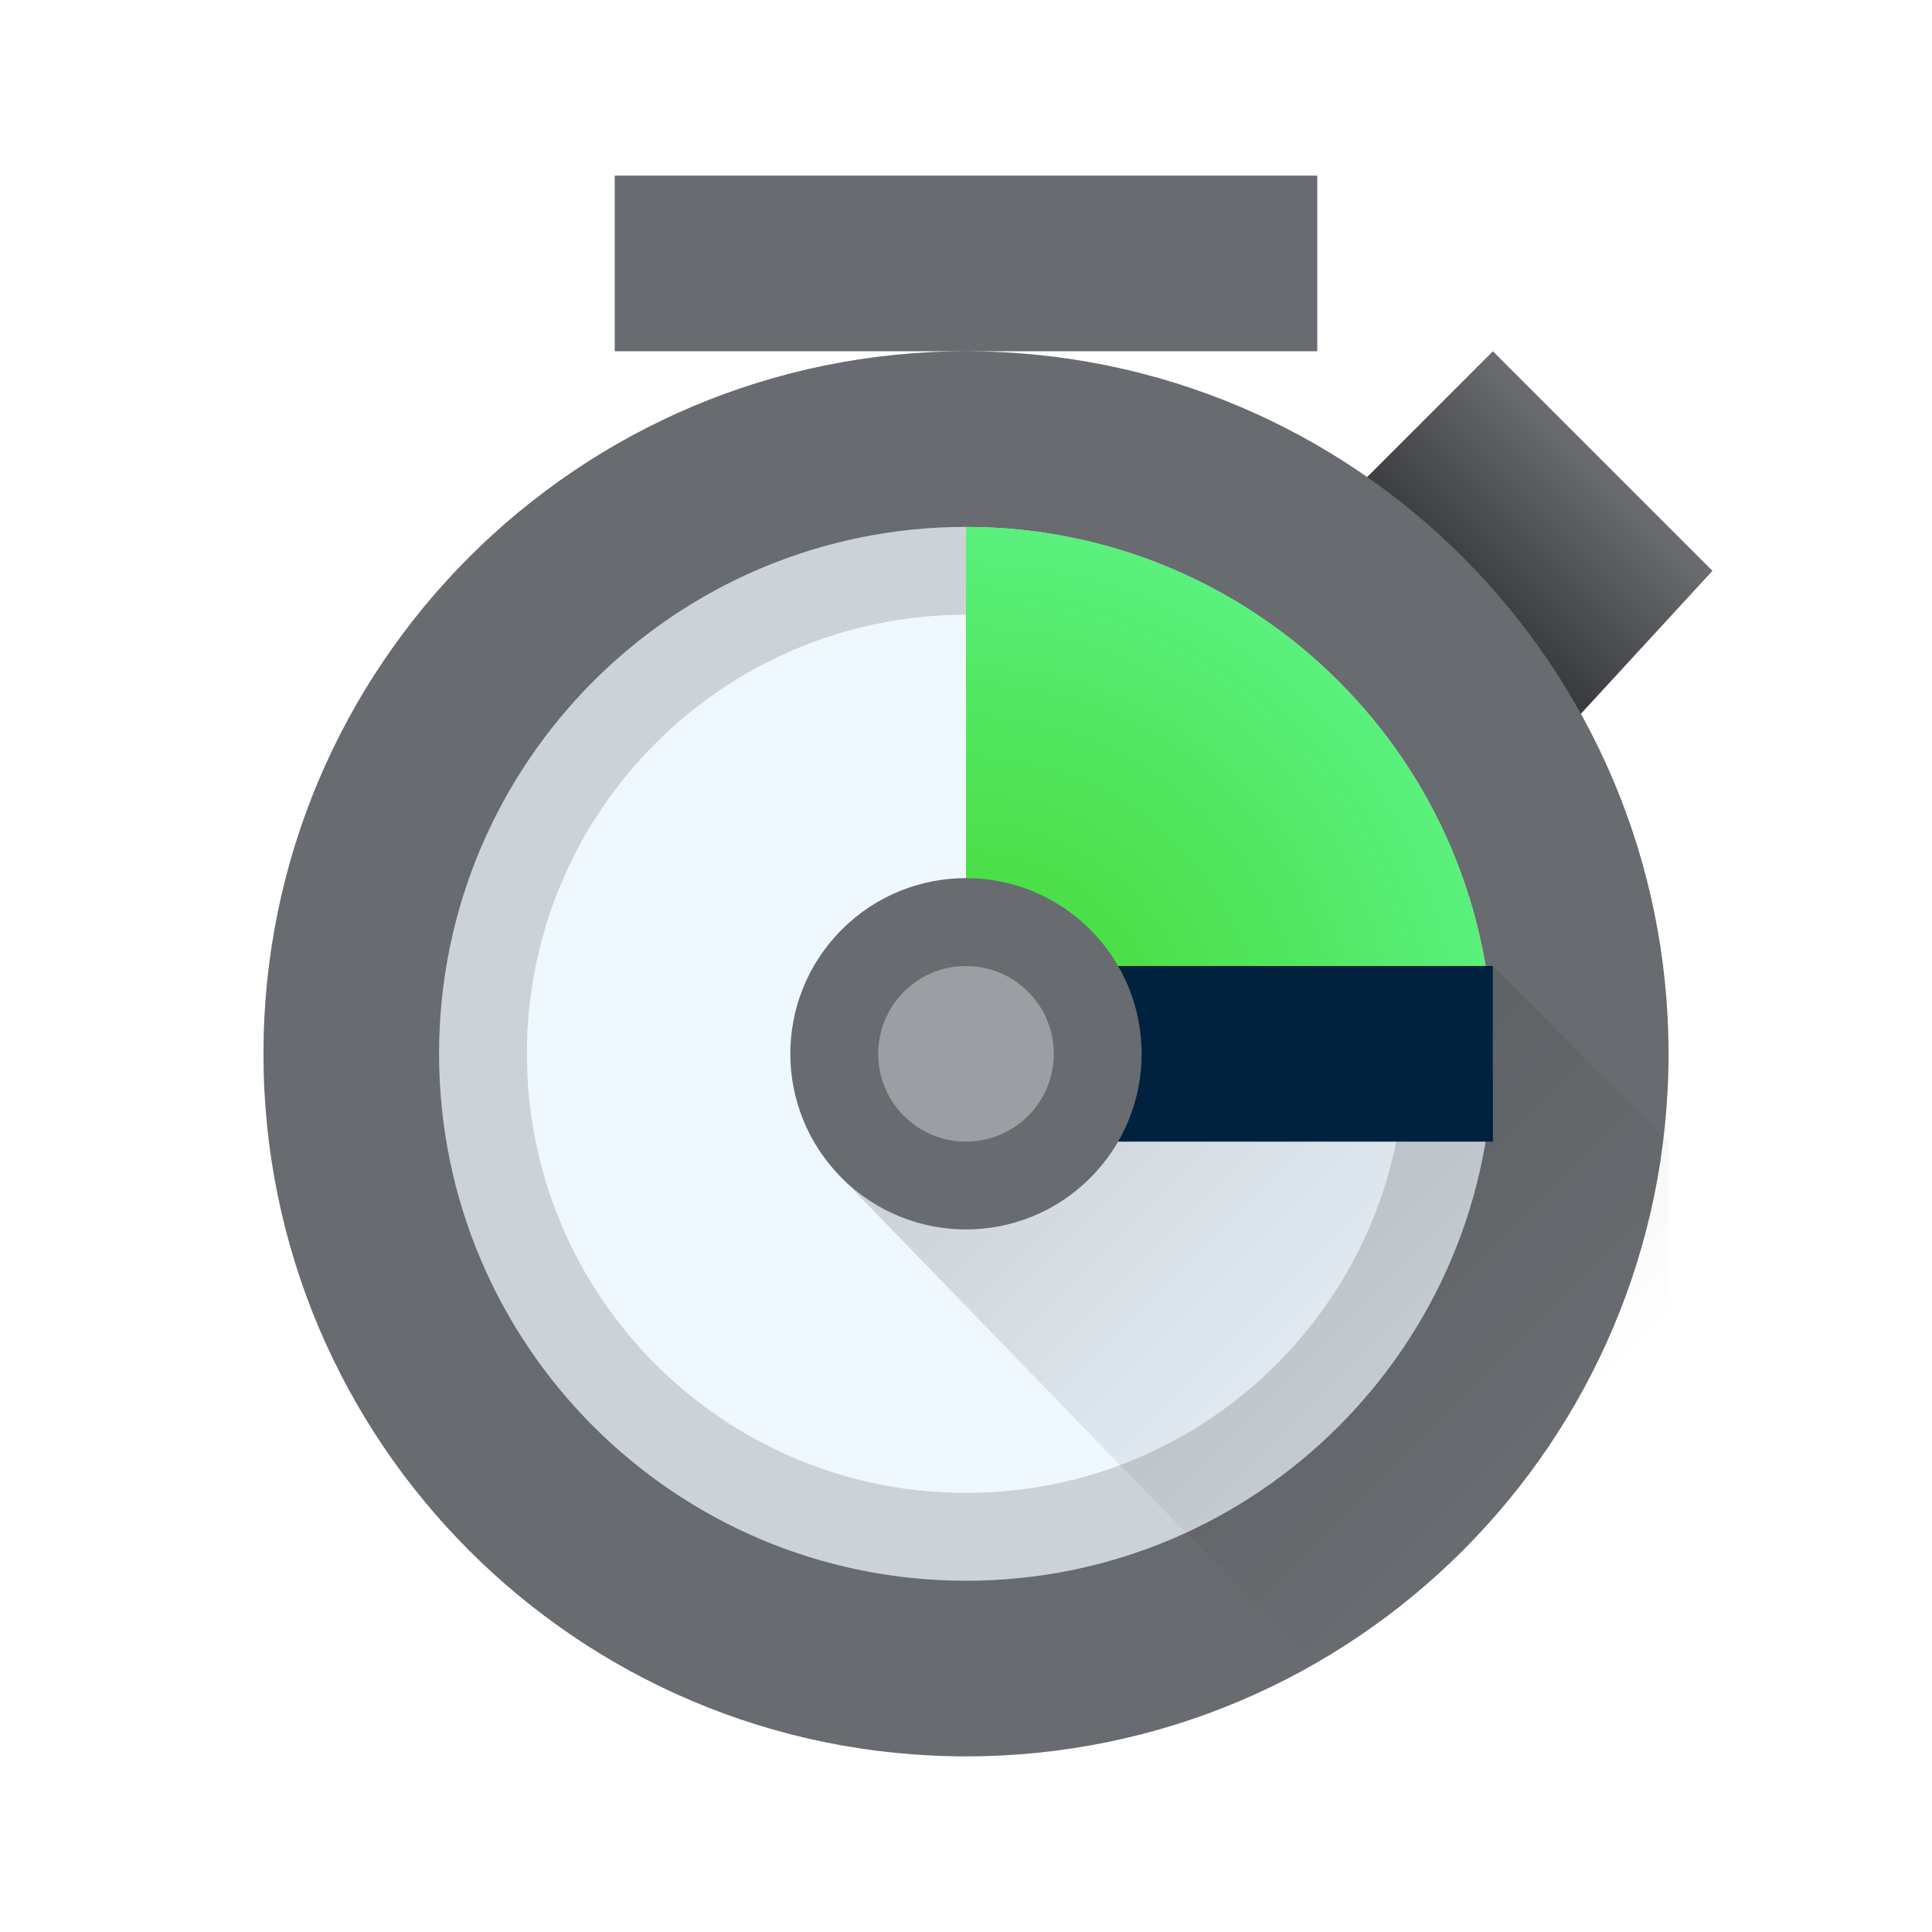
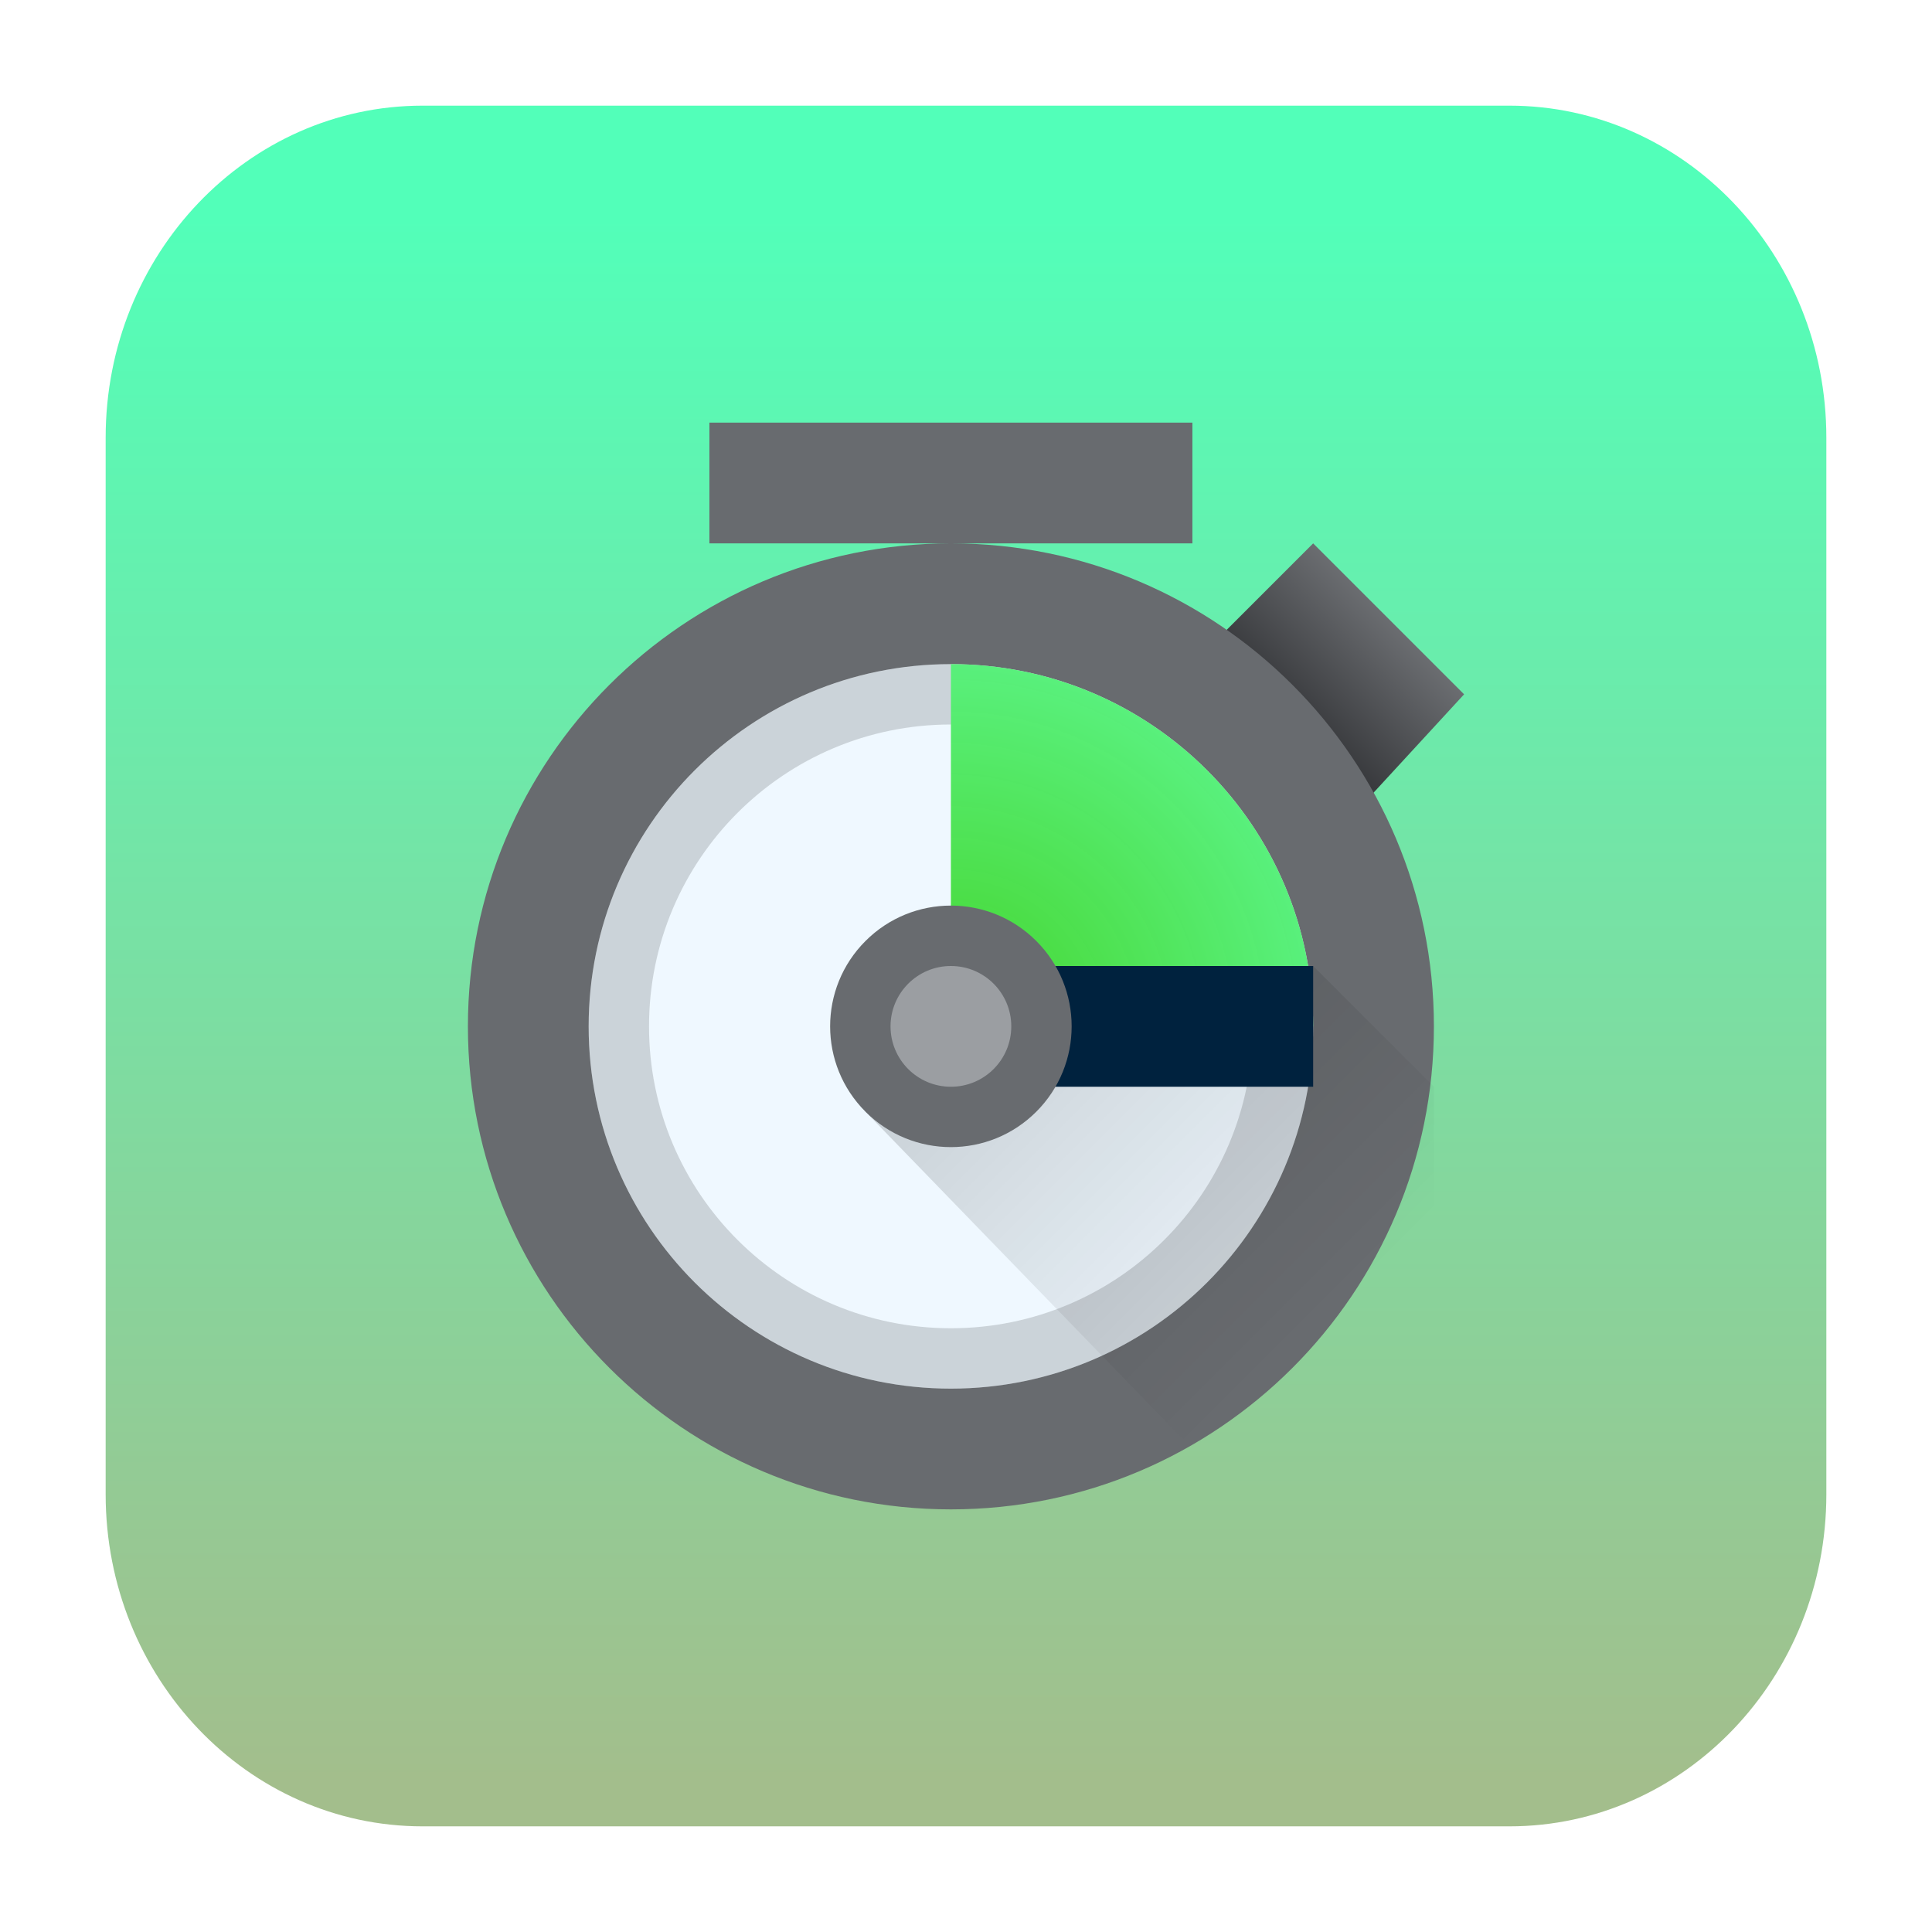
- <svg xmlns="http://www.w3.org/2000/svg" height="22" viewBox="0 0 22 22" width="22">
+ <svg xmlns="http://www.w3.org/2000/svg" xmlns:xlink="http://www.w3.org/1999/xlink" height="64" viewBox="0 0 64 64" width="64" version="1.1" id="svg11908">
+   <defs id="defs11912">
+     <linearGradient id="linearGradient1056" x1="169.51" x2="169.51" y1="122.46" y2="16.447" gradientTransform="matrix(0.4898683,0,0,0.4898683,-50.34282,-0.9669066)" gradientUnits="userSpaceOnUse">
+       <stop stop-color="#00b5eb" offset="0" id="stop2" style="stop-color:#a3be8c;stop-opacity:1;" />
+       <stop stop-color="#52ffb9" offset="1" id="stop4" />
+     </linearGradient>
+     <linearGradient id="linearGradient12490" gradientTransform="matrix(2.429564,2.429564,-2.429564,2.429564,1.364305,-972.8334)" gradientUnits="userSpaceOnUse" x1="204.866" x2="204.866" y1="197.195" y2="198.842">
+       <stop offset="0" stop-color="#9b9ea2" id="stop11881-6" />
+       <stop offset="1" stop-color="#1a1b1e" id="stop11883-1" />
+     </linearGradient>
+     <linearGradient id="linearGradient12494" gradientUnits="userSpaceOnUse" x1="9" x2="16.052" y1="11" y2="18.052" gradientTransform="matrix(2,0,0,2,20.63834,-27.05932)">
+       <stop offset="0" id="stop11876-0" />
+       <stop offset="1" stop-opacity="0" id="stop11878-6" />
+     </linearGradient>
+     <radialGradient id="a-3" cx="11" cy="12" gradientUnits="userSpaceOnUse" r="6">
+       <stop offset="0" stop-color="#3dd425" stop-opacity=".955" id="stop11871-2" />
+       <stop offset="1" stop-color="#59f07c" id="stop11873-0" />
+     </radialGradient>
+     <linearGradient xlink:href="#c" id="linearGradient12511" gradientUnits="userSpaceOnUse" gradientTransform="matrix(2.429564,2.429564,-2.429564,2.429564,1.364305,-972.8334)" x1="204.866" y1="197.195" x2="204.866" y2="198.842" />
+     <linearGradient xlink:href="#b" id="linearGradient12513" gradientUnits="userSpaceOnUse" gradientTransform="matrix(2,0,0,2,9.500002,10)" x1="9" y1="11" x2="16.052" y2="18.052" />
+   </defs>
  <radialGradient id="a" cx="11" cy="12" gradientUnits="userSpaceOnUse" r="6">
-     <stop offset="0" stop-color="#3dd425" stop-opacity=".955" />
-     <stop offset="1" stop-color="#59f07c" />
+     <stop offset="0" stop-color="#3dd425" stop-opacity=".955" id="stop11871" />
+     <stop offset="1" stop-color="#59f07c" id="stop11873" />
  </radialGradient>
-   <linearGradient id="b" gradientUnits="userSpaceOnUse" x1="9" x2="16.052" y1="11" y2="18.052">
-     <stop offset="0" />
-     <stop offset="1" stop-opacity="0" />
+   <linearGradient id="b" gradientUnits="userSpaceOnUse" x1="9" x2="16.052" y1="11" y2="18.052" gradientTransform="matrix(2,0,0,2,20.63834,-27.05932)">
+     <stop offset="0" id="stop11876" />
+     <stop offset="1" stop-opacity="0" id="stop11878" />
  </linearGradient>
-   <linearGradient id="c" gradientTransform="matrix(2.429564 2.429564 -2.429564 2.429564 1.364305 -972.8334)" gradientUnits="userSpaceOnUse" x1="204.866" x2="204.866" y1="197.195" y2="198.842">
-     <stop offset="0" stop-color="#9b9ea2" />
-     <stop offset="1" stop-color="#1a1b1e" />
+   <linearGradient id="c" gradientTransform="matrix(2.429564,2.429564,-2.429564,2.429564,1.364305,-972.8334)" gradientUnits="userSpaceOnUse" x1="204.866" x2="204.866" y1="197.195" y2="198.842">
+     <stop offset="0" stop-color="#9b9ea2" id="stop11881" />
+     <stop offset="1" stop-color="#1a1b1e" id="stop11883" />
  </linearGradient>
-   <g stroke-width="3">
-     <path d="m11 6h4l2-2 2.5 2.5-1.5 1.63v3.87h-7z" fill="url(#c)" />
-     <path d="m7 2v2h4 4v-2zm4 2a8 8 0 0 0 -8 8 8 8 0 0 0 8 8 8 8 0 0 0 8-8 8 8 0 0 0 -8-8z" fill="#686b6f" />
-     <circle cx="11" cy="12" fill="#eff8ff" r="6" />
+   <rect x="3.5" y="3.5" width="57" height="57" rx="10.5" ry="11" id="rect19" style="fill:url(#linearGradient1056);stroke-width:3.847" />
+   <g stroke-width="3" id="g11892-6" transform="matrix(2,0,0,2,9.500002,10)">
+     <path d="m 11,6 h 4 L 17,4 19.5,6.5 18,8.13 V 12 h -7 z" fill="url(#c)" id="path11886-1" style="fill:url(#linearGradient12511)" />
+     <path d="m 7,2 v 2 h 4 4 V 2 Z m 4,2 a 8,8 0 0 0 -8,8 8,8 0 0 0 8,8 8,8 0 0 0 8,-8 8,8 0 0 0 -8,-8 z" fill="#686b6f" id="path11888-5" />
+     <circle cx="11" cy="12" fill="#eff8ff" r="6" id="circle11890-5" />
  </g>
-   <path d="m11 11-1.414 2.414 5.414 5.586h4v-6l-2-2z" fill="url(#b)" opacity=".2" />
-   <g stroke-width="3">
-     <path d="m11 6a6 6 0 0 0 -6 6 6 6 0 0 0 6 6 6 6 0 0 0 6-6 6 6 0 0 0 -6-6zm0 1a5 5 0 0 1 5 5 5 5 0 0 1 -5 5 5 5 0 0 1 -5-5 5 5 0 0 1 5-5z" opacity=".15" />
-     <path d="m11 6v6h6a6 6 0 0 0 -6-6z" fill="url(#a)" />
-     <path d="m11 11h6v2h-6z" fill="#00223e" />
-     <path d="m1.293 16.263c0 1.105-.895 2-2 2-1.105 0-2-.895-2-2s.895-2 2-2c1.105 0 2.0.895 2 2z" fill="#686b6f" transform="matrix(.7071068 -.7071068 .7071068 .7071068 0 0)" />
-     <circle cx="11" cy="12" fill="#9b9ea2" r="1" />
+   <path d="m 31.5,32 -2.828,4.828 10.828,11.172 h 8 V 36 l -4,-4 z" fill="url(#b)" opacity="0.2" id="path11894-4" style="fill:url(#linearGradient12513);stroke-width:2" />
+   <g stroke-width="3" id="g11906-7" transform="matrix(2,0,0,2,9.500002,10)">
+     <path d="m 11,6 a 6,6 0 0 0 -6,6 6,6 0 0 0 6,6 6,6 0 0 0 6,-6 6,6 0 0 0 -6,-6 z m 0,1 a 5,5 0 0 1 5,5 5,5 0 0 1 -5,5 5,5 0 0 1 -5,-5 5,5 0 0 1 5,-5 z" opacity="0.15" id="path11896-6" />
+     <path d="m 11,6 v 6 h 6 A 6,6 0 0 0 11,6 Z" fill="url(#a)" id="path11898-5" style="fill:url(#a-3)" />
+     <path d="m 11,11 h 6 v 2 h -6 z" fill="#00223e" id="path11900-6" />
+     <path d="m 1.293,16.263 c 0,1.105 -0.895,2 -2,2 -1.105,0 -2,-0.895 -2,-2 0,-1.105 0.895,-2 2,-2 1.105,0 2,0.895 2,2 z" fill="#686b6f" transform="rotate(-45)" id="path11902-9" />
+     <circle cx="11" cy="12" fill="#9b9ea2" r="1" id="circle11904-3" />
  </g>
</svg>
